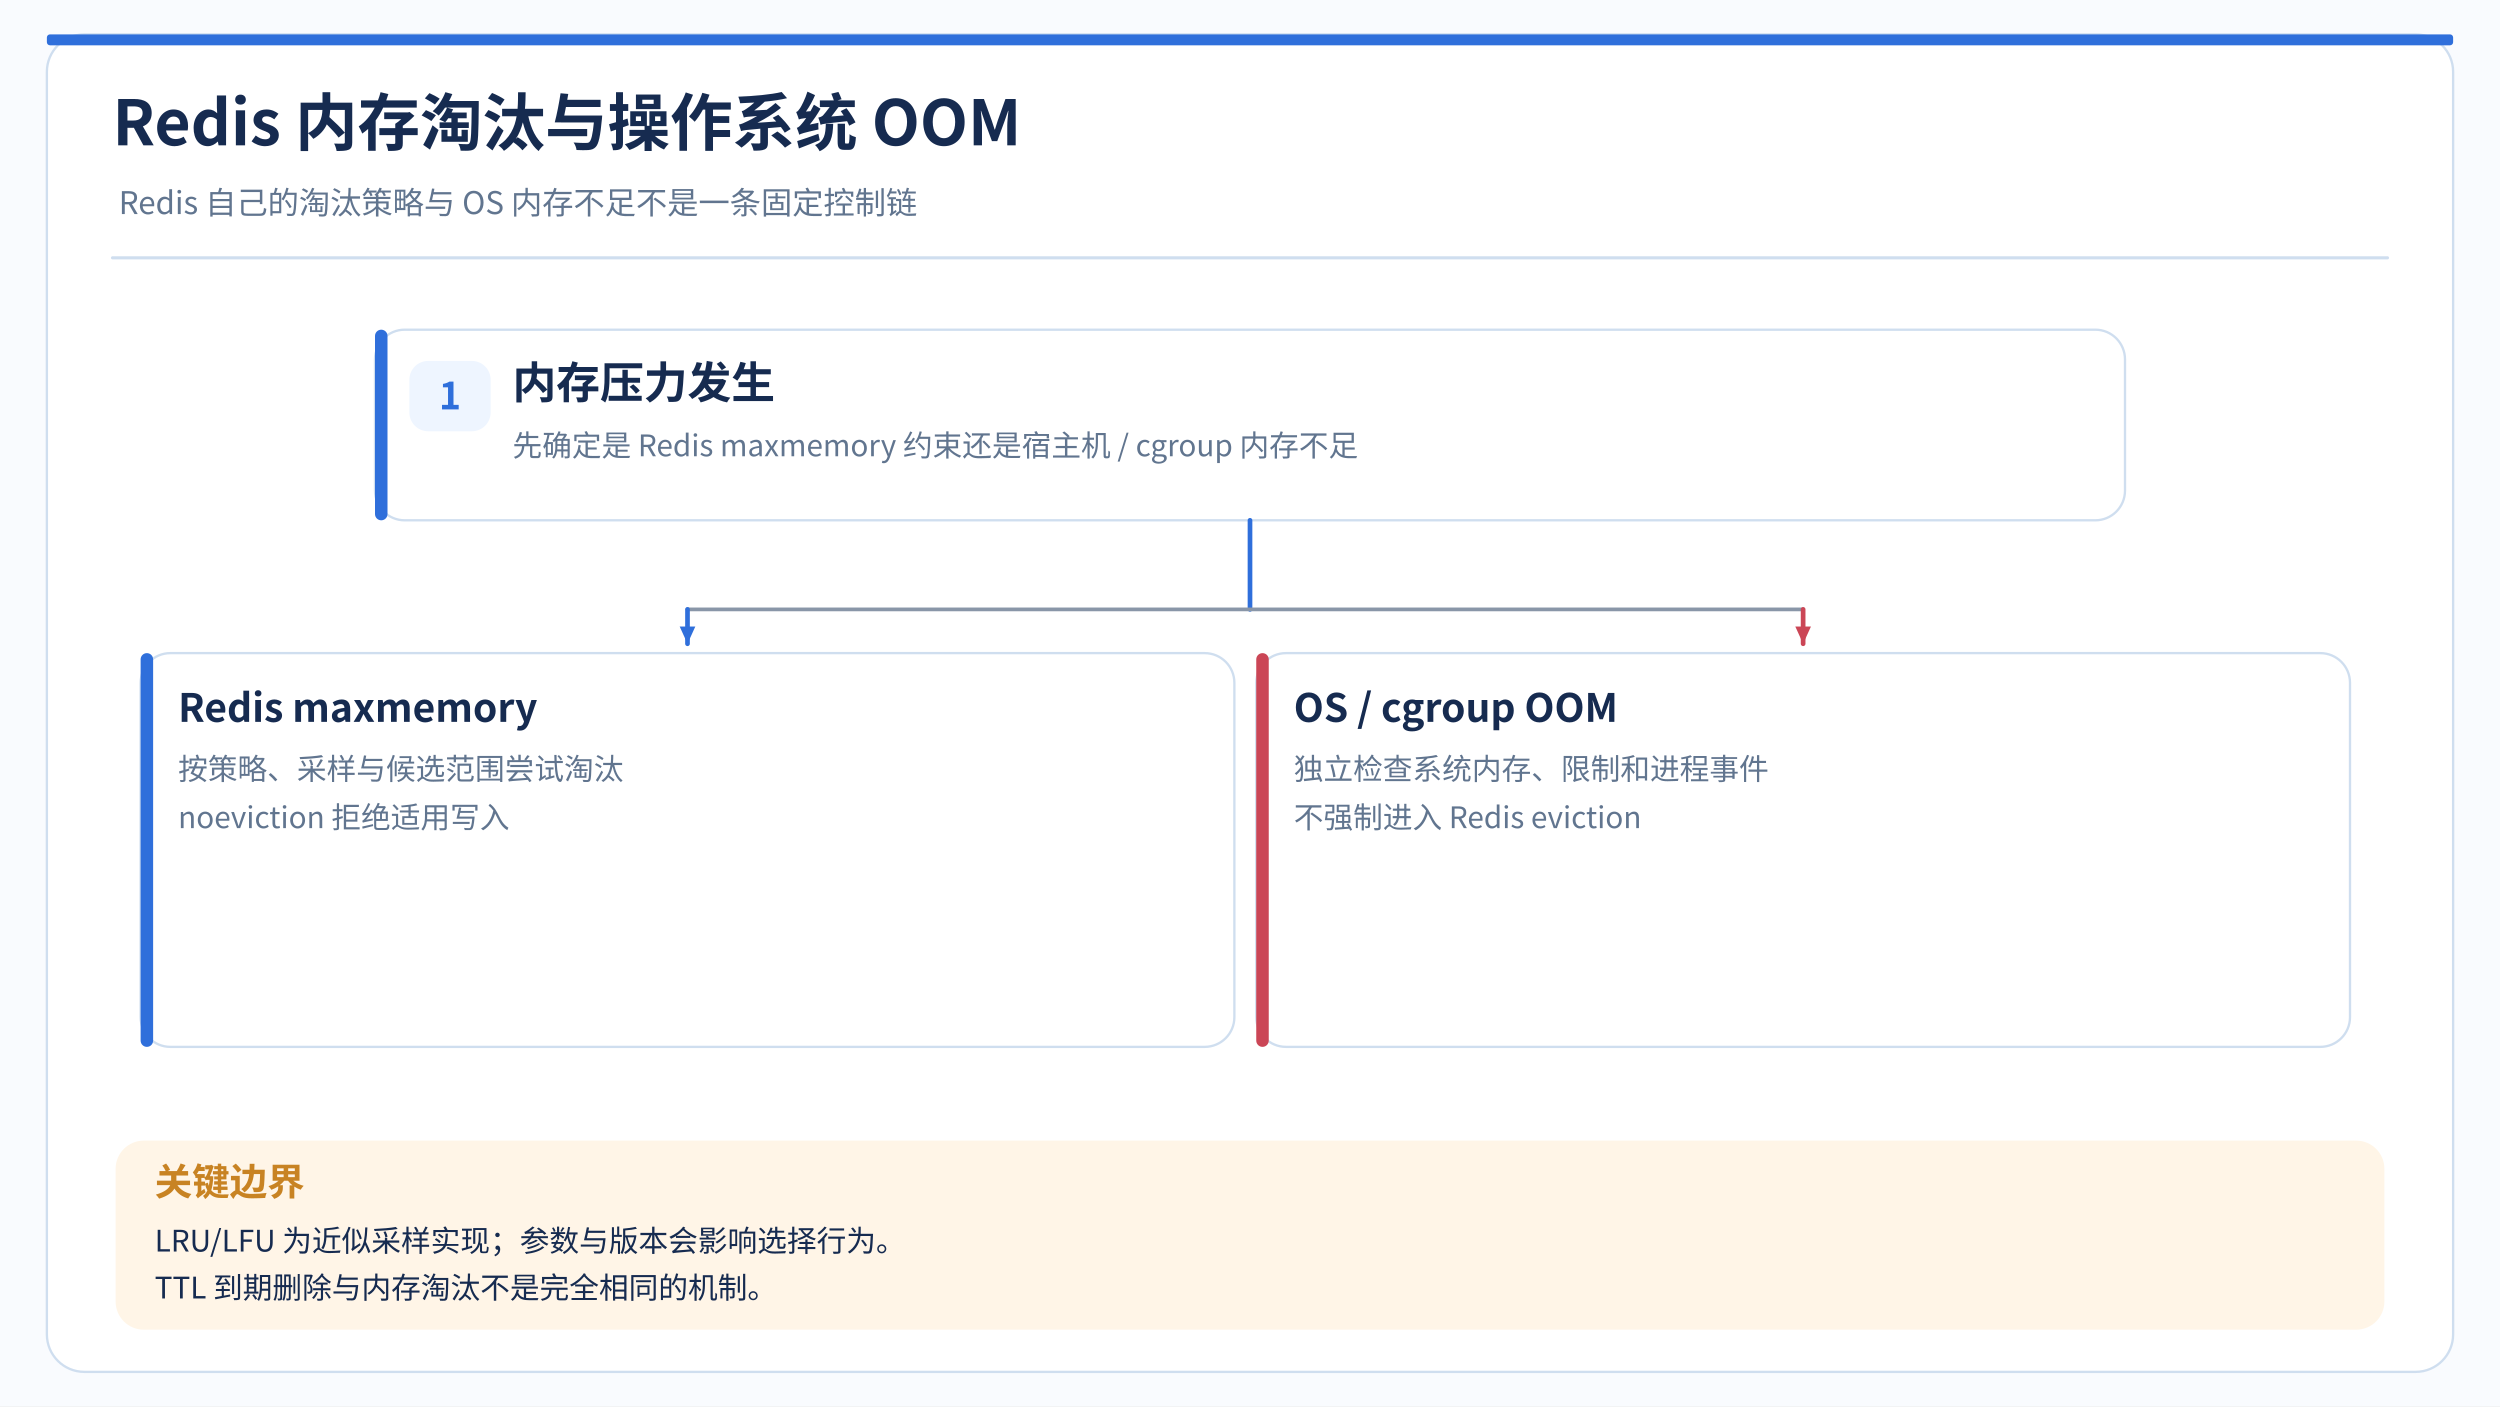
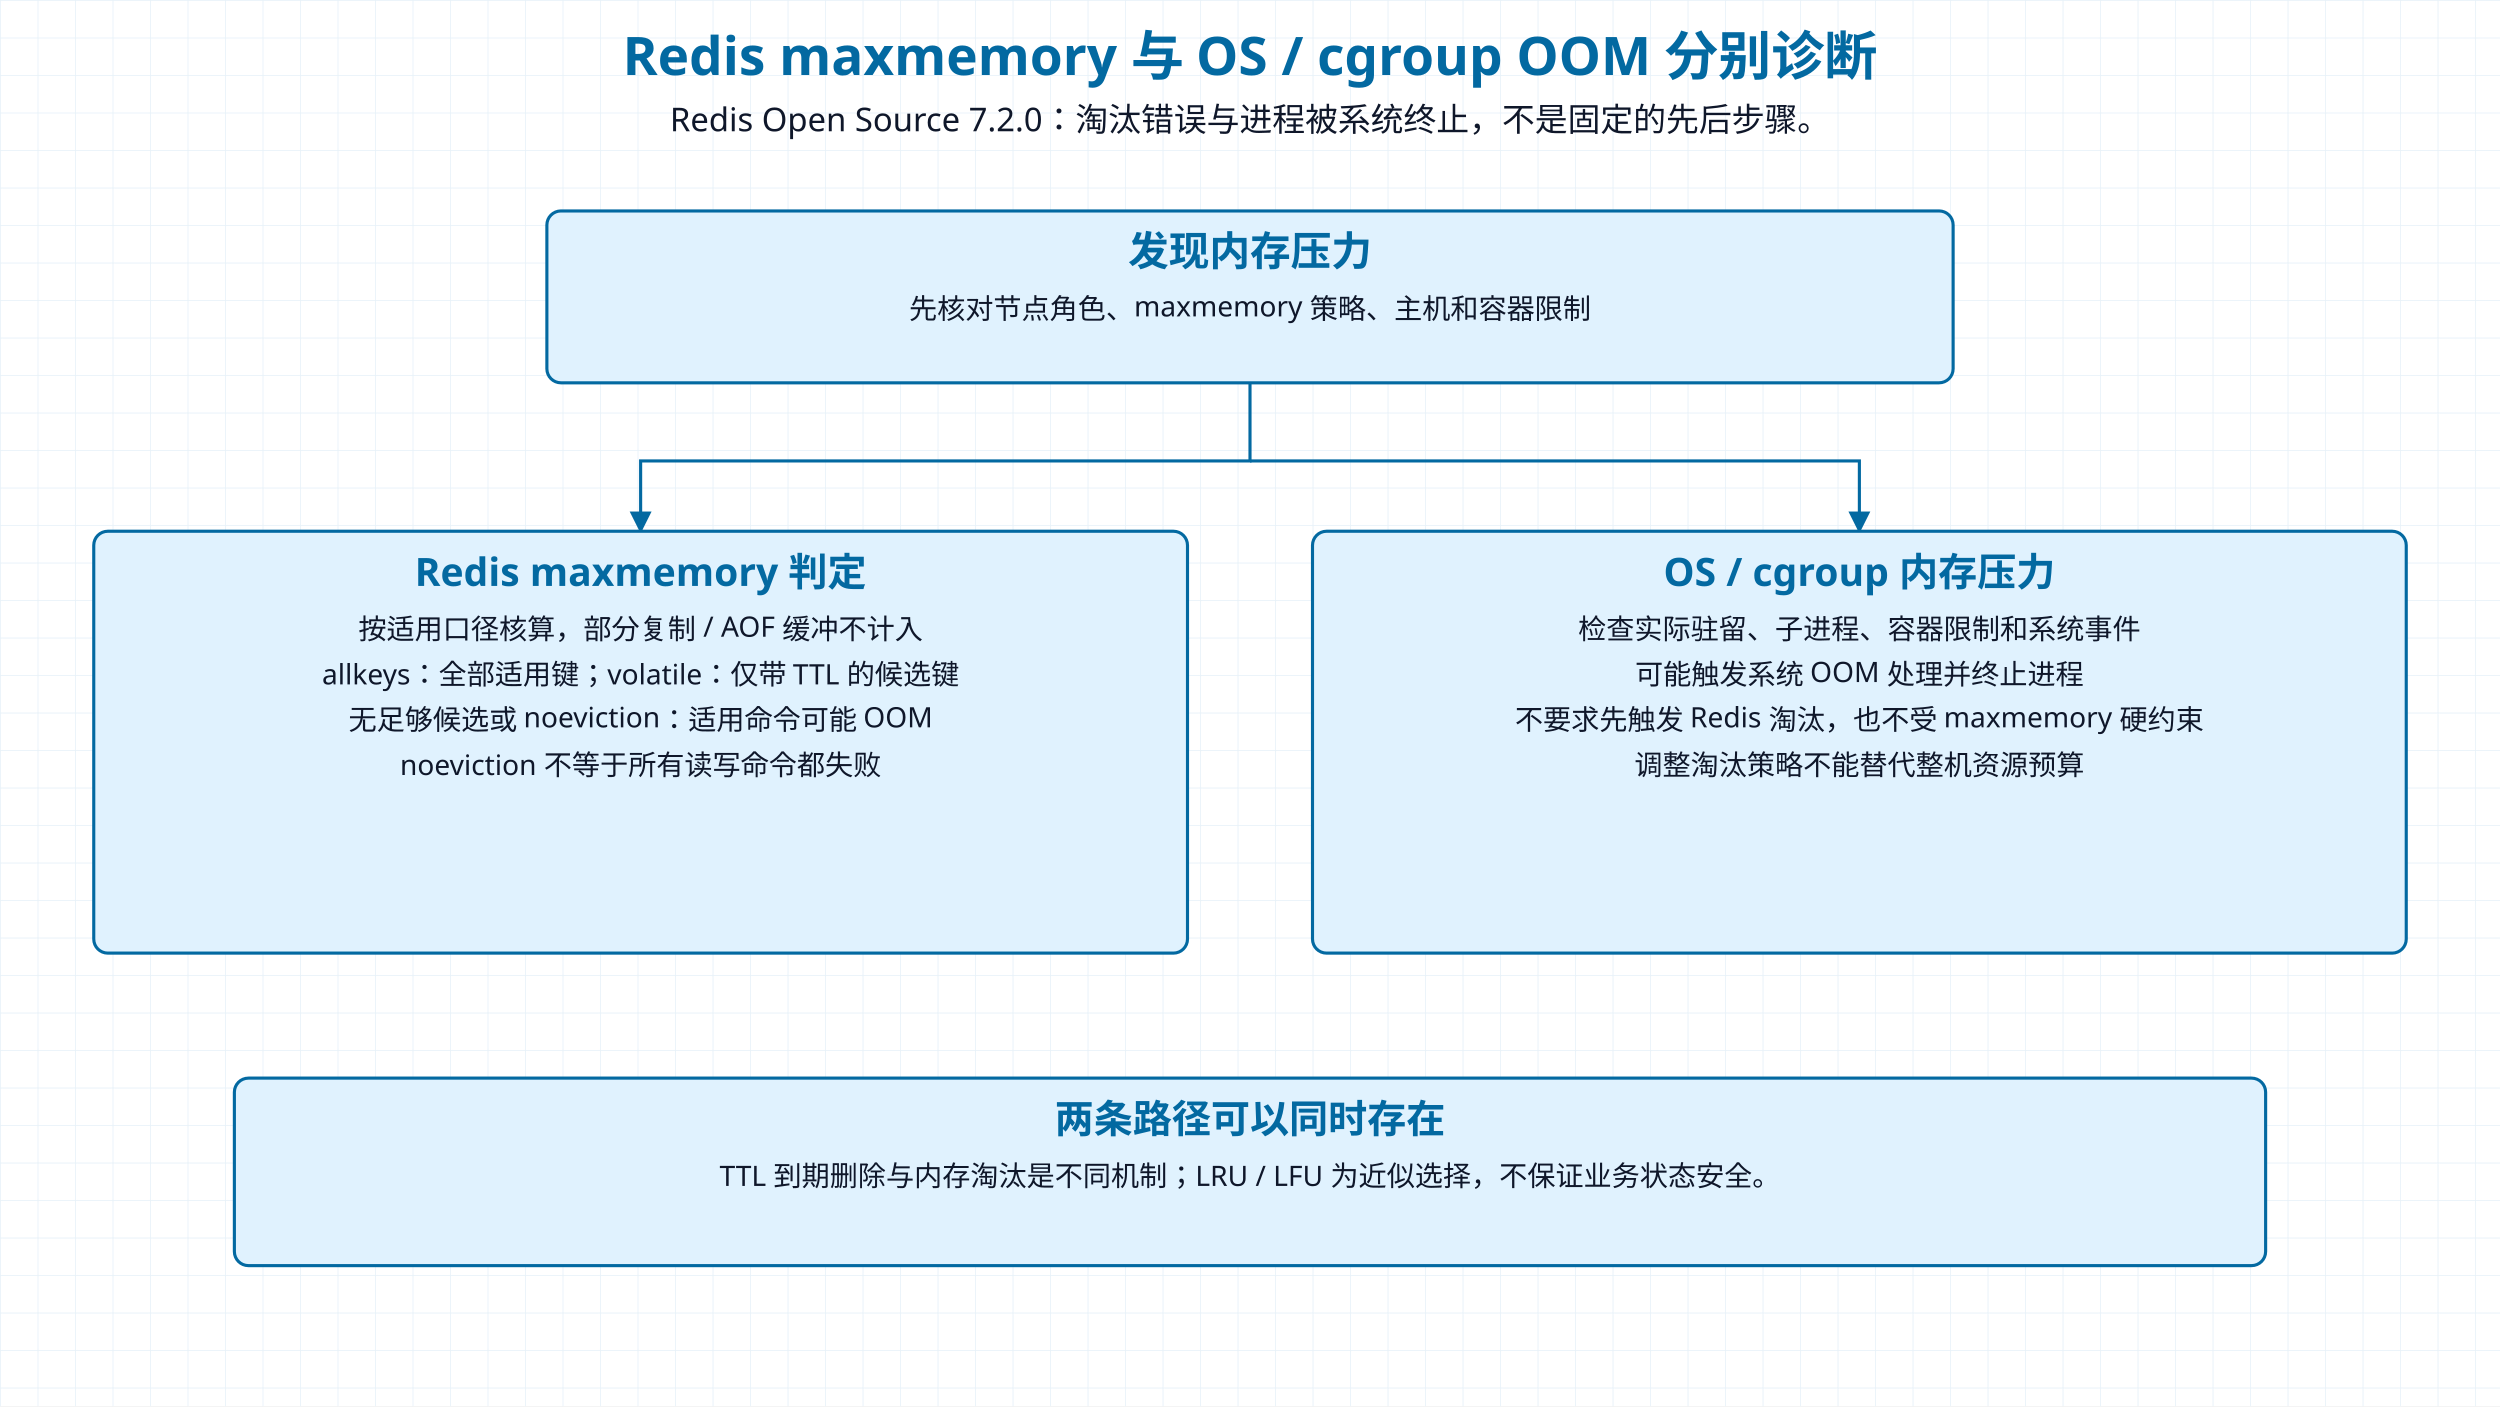
- <svg xmlns="http://www.w3.org/2000/svg" baseProfile="full" height="900" version="1.1" viewBox="0 0 1600 900" width="1600">
-   <defs />
-   <rect fill="#F9FBFE" height="900" rx="0" ry="0" stroke="none" stroke-width="1.5" width="1600" x="0" y="0" />
-   <rect fill="#FFFFFF" height="856" rx="24" ry="24" stroke="#CFDEEF" stroke-width="1.5" width="1540" x="30" y="22" />
-   <rect fill="#2F6FDB" height="7" rx="2" ry="2" stroke="none" stroke-width="1.5" width="1540" x="30" y="22" />
-   <text fill="#162B50" font-family="Noto Sans CJK SC" font-size="40" font-weight="bold" x="72" y="93">Redis 内存淘汰与操作系统 OOM</text>
-   <text fill="#61758F" font-family="Noto Sans CJK SC" font-size="20" font-weight="normal" x="76" y="137">Redis 自己的淘汰策略与 OS 内存不足不是一条固定控制链</text>
-   <polyline fill="none" points="72,165 1528,165" stroke="#CFDEEF" stroke-linecap="round" stroke-linejoin="round" stroke-width="2" />
-   <rect fill="#FFFFFF" height="122" rx="19" ry="19" stroke="#CFDEEF" stroke-width="1.5" width="1120" x="240" y="211" />
-   <rect fill="#2F6FDB" height="122" rx="4" ry="4" stroke="none" stroke-width="1.5" width="8" x="240" y="211" />
-   <rect fill="#EEF5FF" height="45" rx="12" ry="12" stroke="none" stroke-width="1.5" width="52" x="262" y="231" />
-   <text fill="#2F6FDB" font-family="Noto Sans CJK SC" font-size="24" font-weight="bold" text-anchor="middle" x="288" y="262">1</text>
-   <text fill="#162B50" font-family="Noto Sans CJK SC" font-size="28" font-weight="bold" x="328" y="255">内存压力发生</text>
-   <text fill="#61758F" font-family="Noto Sans CJK SC" font-size="19" font-weight="normal" x="328" y="292">先确定是 Redis maxmemory 约束还是宿主机 / cgroup 内存不足</text>
-   <polyline fill="none" points="800,333 800,390" stroke="#2F6FDB" stroke-linecap="round" stroke-linejoin="round" stroke-width="3" />
-   <polyline fill="none" points="440.0,390 1154.0,390" stroke="#8996A8" stroke-linecap="round" stroke-linejoin="round" stroke-width="2.4" />
-   <polyline fill="none" points="440.0,390 440.0,412" stroke="#2F6FDB" stroke-linecap="round" stroke-linejoin="round" stroke-width="3" />
-   <polygon fill="#2F6FDB" points="440.0,412 445.0,401.0 435.0,401.0" />
-   <rect fill="#FFFFFF" height="252" rx="19" ry="19" stroke="#CFDEEF" stroke-width="1.5" width="700" x="90" y="418" />
-   <rect fill="#2F6FDB" height="252" rx="4" ry="4" stroke="none" stroke-width="1.5" width="8" x="90" y="418" />
-   <text fill="#162B50" font-family="Noto Sans CJK SC" font-size="25" font-weight="bold" x="114" y="462">Redis maxmemory</text>
-   <text fill="#61758F" font-family="Noto Sans CJK SC" font-size="19" font-weight="normal" x="114" y="499">按策略、采样与候选范围尝试淘汰</text>
-   <text fill="#61758F" font-family="Noto Sans CJK SC" font-size="19" font-weight="normal" x="114" y="530">noeviction 拒绝适用写入</text>
-   <polyline fill="none" points="1154.0,390 1154.0,412" stroke="#CB4656" stroke-linecap="round" stroke-linejoin="round" stroke-width="3" />
-   <polygon fill="#CB4656" points="1154.0,412 1159.0,401.0 1149.0,401.0" />
-   <rect fill="#FFFFFF" height="252" rx="19" ry="19" stroke="#CFDEEF" stroke-width="1.5" width="700" x="804" y="418" />
-   <rect fill="#CB4656" height="252" rx="4" ry="4" stroke="none" stroke-width="1.5" width="8" x="804" y="418" />
-   <text fill="#162B50" font-family="Noto Sans CJK SC" font-size="25" font-weight="bold" x="828" y="462">OS / cgroup OOM</text>
-   <text fill="#61758F" font-family="Noto Sans CJK SC" font-size="19" font-weight="normal" x="828" y="499">独立检查系统内存、限制和进程事件</text>
-   <text fill="#61758F" font-family="Noto Sans CJK SC" font-size="19" font-weight="normal" x="828" y="530">不强制进入 Redis eviction</text>
-   <rect fill="#FFF5E7" height="121" rx="18" ry="18" stroke="none" stroke-width="1.5" width="1452" x="74" y="730" />
-   <text fill="#C88323" font-family="Noto Sans CJK SC" font-size="24" font-weight="bold" x="99" y="765">关键边界</text>
-   <text fill="#162B50" font-family="Noto Sans CJK SC" font-size="19" font-weight="normal" x="99" y="801">LRU/LFU 为近似采样实现；参数与版本会影响选择行为。</text>
-   <text fill="#162B50" font-family="Noto Sans CJK SC" font-size="19" font-weight="normal" x="99" y="831">TTL 到期删除与内存淘汰不是完全相同的机制。</text>
+ <svg xmlns="http://www.w3.org/2000/svg" width="1600" height="900" viewBox="0 0 1600 900" role="img" aria-labelledby="title desc">
+   <defs>
+     <pattern id="grid" width="24" height="24" patternUnits="userSpaceOnUse">
+       <path d="M24 0H0V24" fill="none" stroke="#E7F1F8" />
+     </pattern>
+     <marker id="arrow" viewBox="0 0 10 10" refX="9" refY="5" markerWidth="7" markerHeight="7" orient="auto">
+       <path d="M0 0L10 5L0 10Z" fill="#0369A1" />
+     </marker>
+   </defs>
+   <rect width="100%" height="100%" fill="white" />
+   <rect width="100%" height="100%" fill="url(#grid)" />
+   <g font-family="Microsoft YaHei,Segoe UI,sans-serif">
+     <text x="800" y="48" text-anchor="middle" fill="#0369A1" font-size="34" font-weight="600" data-max-width="1520">Redis maxmemory 与 OS / cgroup OOM 分别诊断</text>
+     <text x="800" y="84" text-anchor="middle" fill="#0F172A" font-size="21" data-max-width="1520">Redis Open Source 7.2.0：淘汰错误与进程被系统终止，不是固定的先后步骤。</text>
+     <rect x="350" y="135" width="900" height="110" rx="9" fill="#E0F2FE" stroke="#0369A1" stroke-width="2" />
+     <text x="800" y="170" text-anchor="middle" fill="#0369A1" font-size="26" font-weight="600" data-max-width="876">发现内存压力</text>
+     <text x="800" y="204" text-anchor="middle" fill="#0F172A" font-size="18" data-max-width="876">先核对节点角色、maxmemory 策略、主机和容器限制</text>
+     <path d="M800 245 V295 H410 V340" fill="none" stroke="#0369A1" stroke-width="2" marker-end="url(#arrow)" />
+     <path d="M800 295 H1190 V340" fill="none" stroke="#0369A1" stroke-width="2" marker-end="url(#arrow)" />
+     <rect x="60" y="340" width="700" height="270" rx="9" fill="#E0F2FE" stroke="#0369A1" stroke-width="2" />
+     <text x="410" y="375" text-anchor="middle" fill="#0369A1" font-size="25" font-weight="600" data-max-width="676">Redis maxmemory 判定</text>
+     <text x="410" y="409" text-anchor="middle" fill="#0F172A" font-size="18" data-max-width="676">按适用口径核算，部分复制 / AOF 缓冲不计入</text>
+     <text x="410" y="438" text-anchor="middle" fill="#0F172A" font-size="18" data-max-width="676">allkeys：全部适用键；volatile：仅带 TTL 的候选键</text>
+     <text x="410" y="467" text-anchor="middle" fill="#0F172A" font-size="18" data-max-width="676">无足够候选或 noeviction：适用命令可能 OOM</text>
+     <text x="410" y="496" text-anchor="middle" fill="#0F172A" font-size="18" data-max-width="676">noeviction 不等于所有读写命令都失败</text>
+     <rect x="840" y="340" width="700" height="270" rx="9" fill="#E0F2FE" stroke="#0369A1" stroke-width="2" />
+     <text x="1190" y="375" text-anchor="middle" fill="#0369A1" font-size="25" font-weight="600" data-max-width="676">OS / cgroup 内存压力</text>
+     <text x="1190" y="409" text-anchor="middle" fill="#0F172A" font-size="18" data-max-width="676">检查实际驻留、子进程、容器限制和系统事件</text>
+     <text x="1190" y="438" text-anchor="middle" fill="#0F172A" font-size="18" data-max-width="676">可能触发系统 OOM 处理并终止进程</text>
+     <text x="1190" y="467" text-anchor="middle" fill="#0F172A" font-size="18" data-max-width="676">不要求先触发 Redis 淘汰，也不受 maxmemory 硬约束</text>
+     <text x="1190" y="496" text-anchor="middle" fill="#0F172A" font-size="18" data-max-width="676">调整淘汰策略不能替代整机资源预算</text>
+     <rect x="150" y="690" width="1300" height="120" rx="9" fill="#E0F2FE" stroke="#0369A1" stroke-width="2" />
+     <text x="800" y="725" text-anchor="middle" fill="#0369A1" font-size="25" font-weight="600" data-max-width="1276">两条路径可以同时存在</text>
+     <text x="800" y="759" text-anchor="middle" fill="#0F172A" font-size="18" data-max-width="1276">TTL 到期删除与内存淘汰是不同机制；LRU / LFU 为近似选择，不保证业务状态安全。</text>
+   </g>
</svg>
